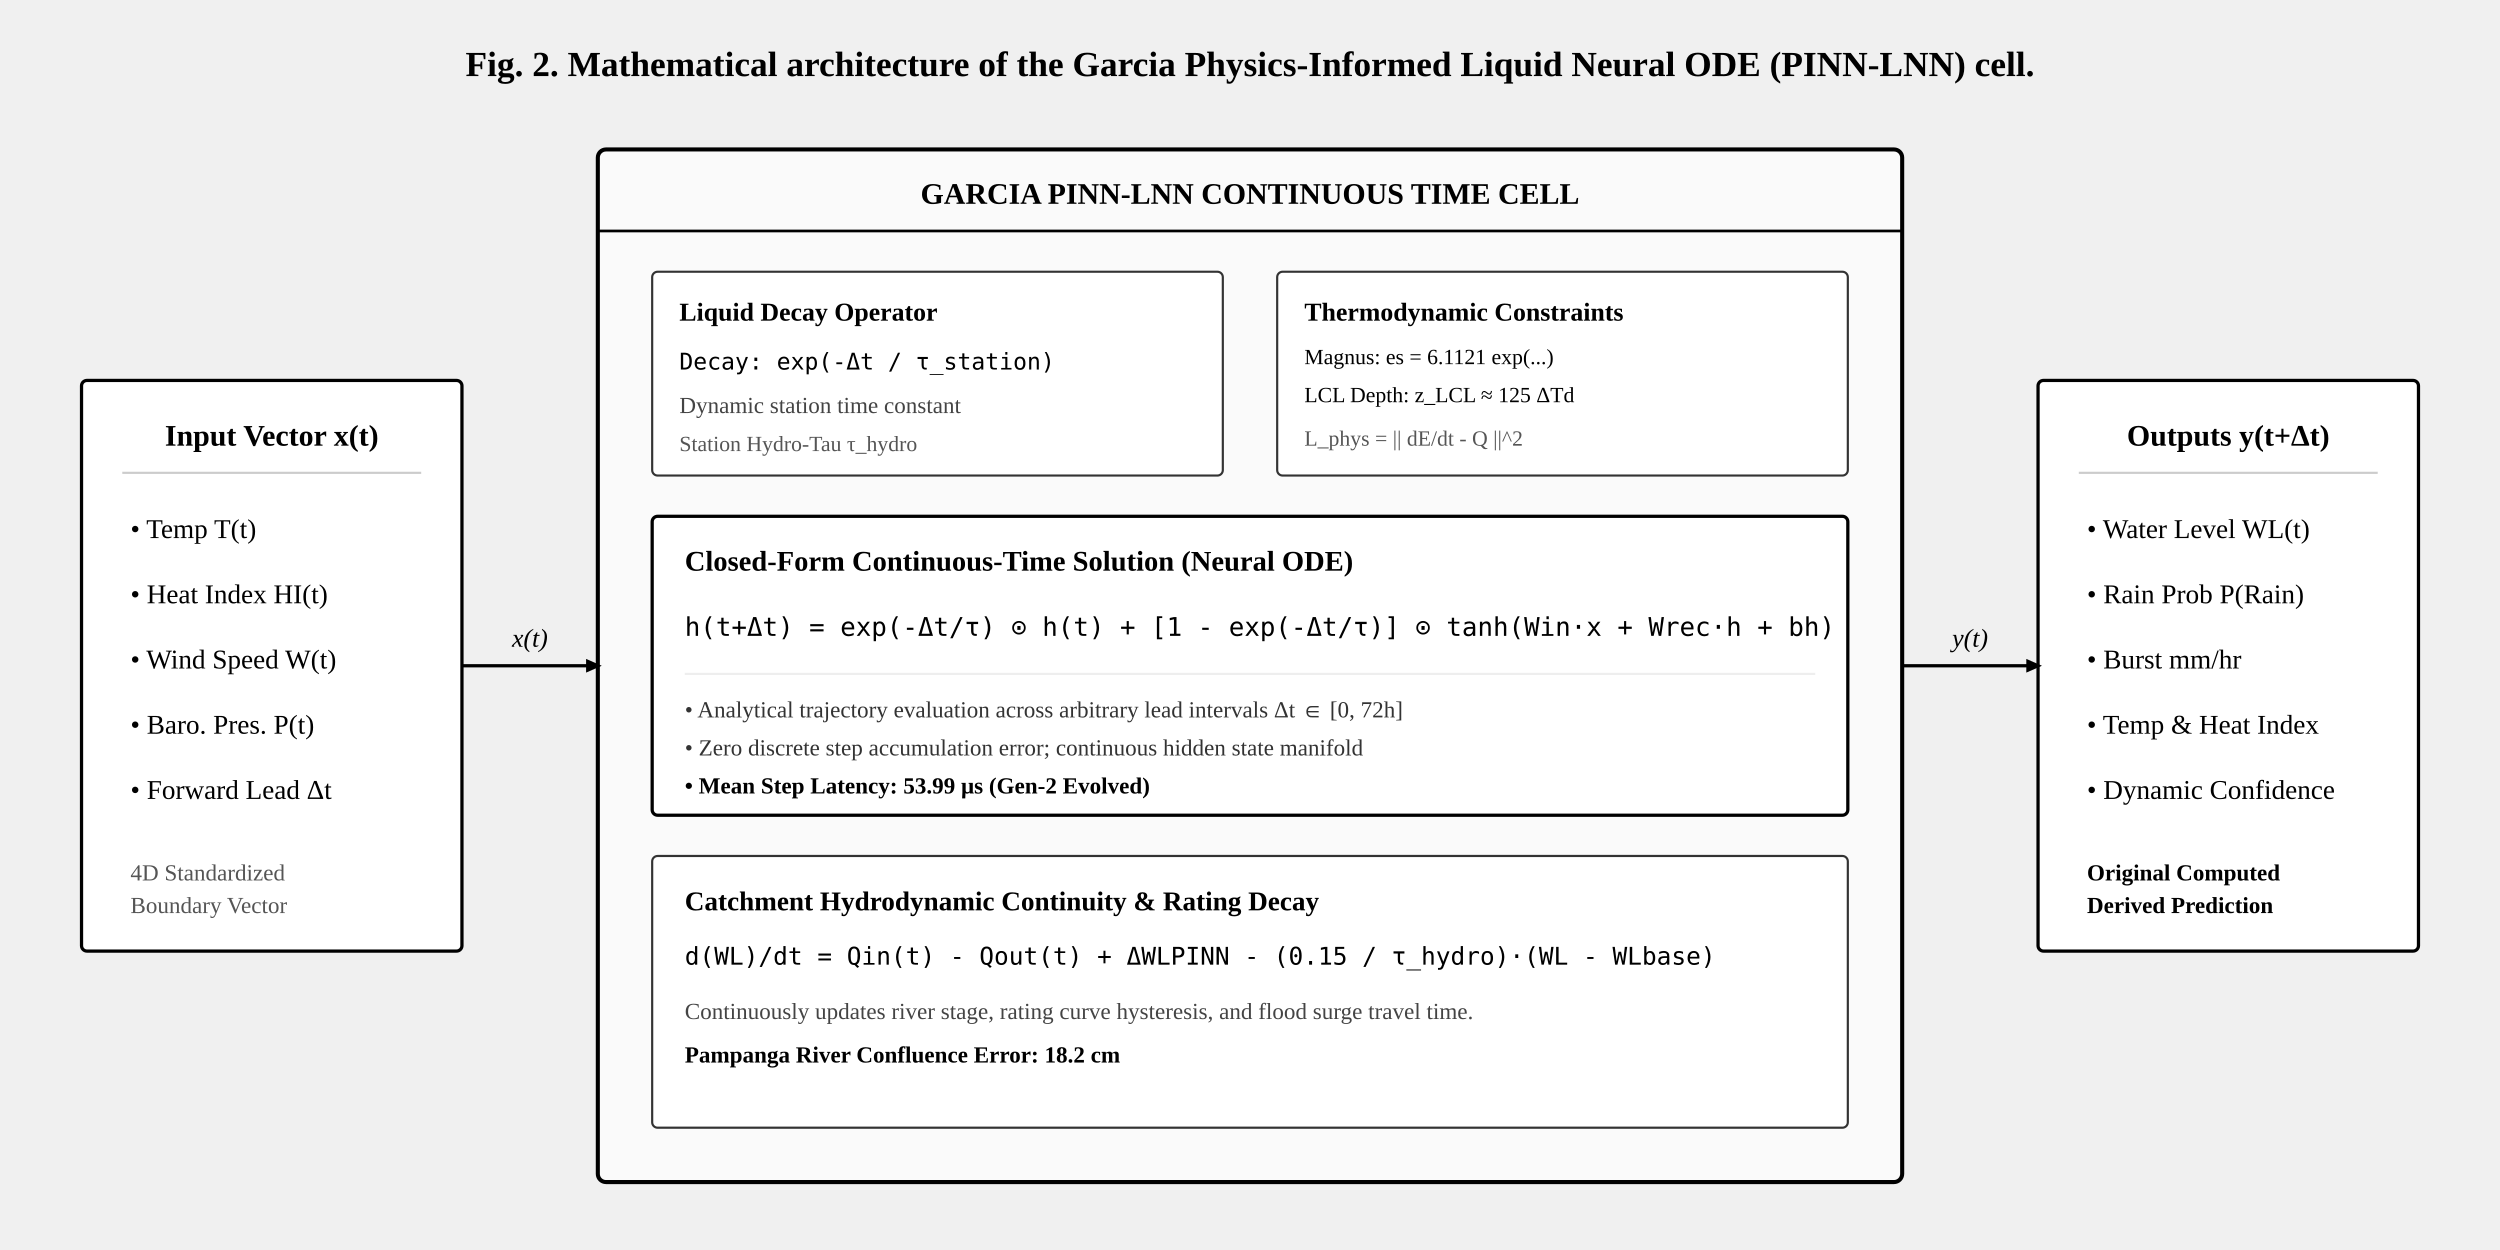
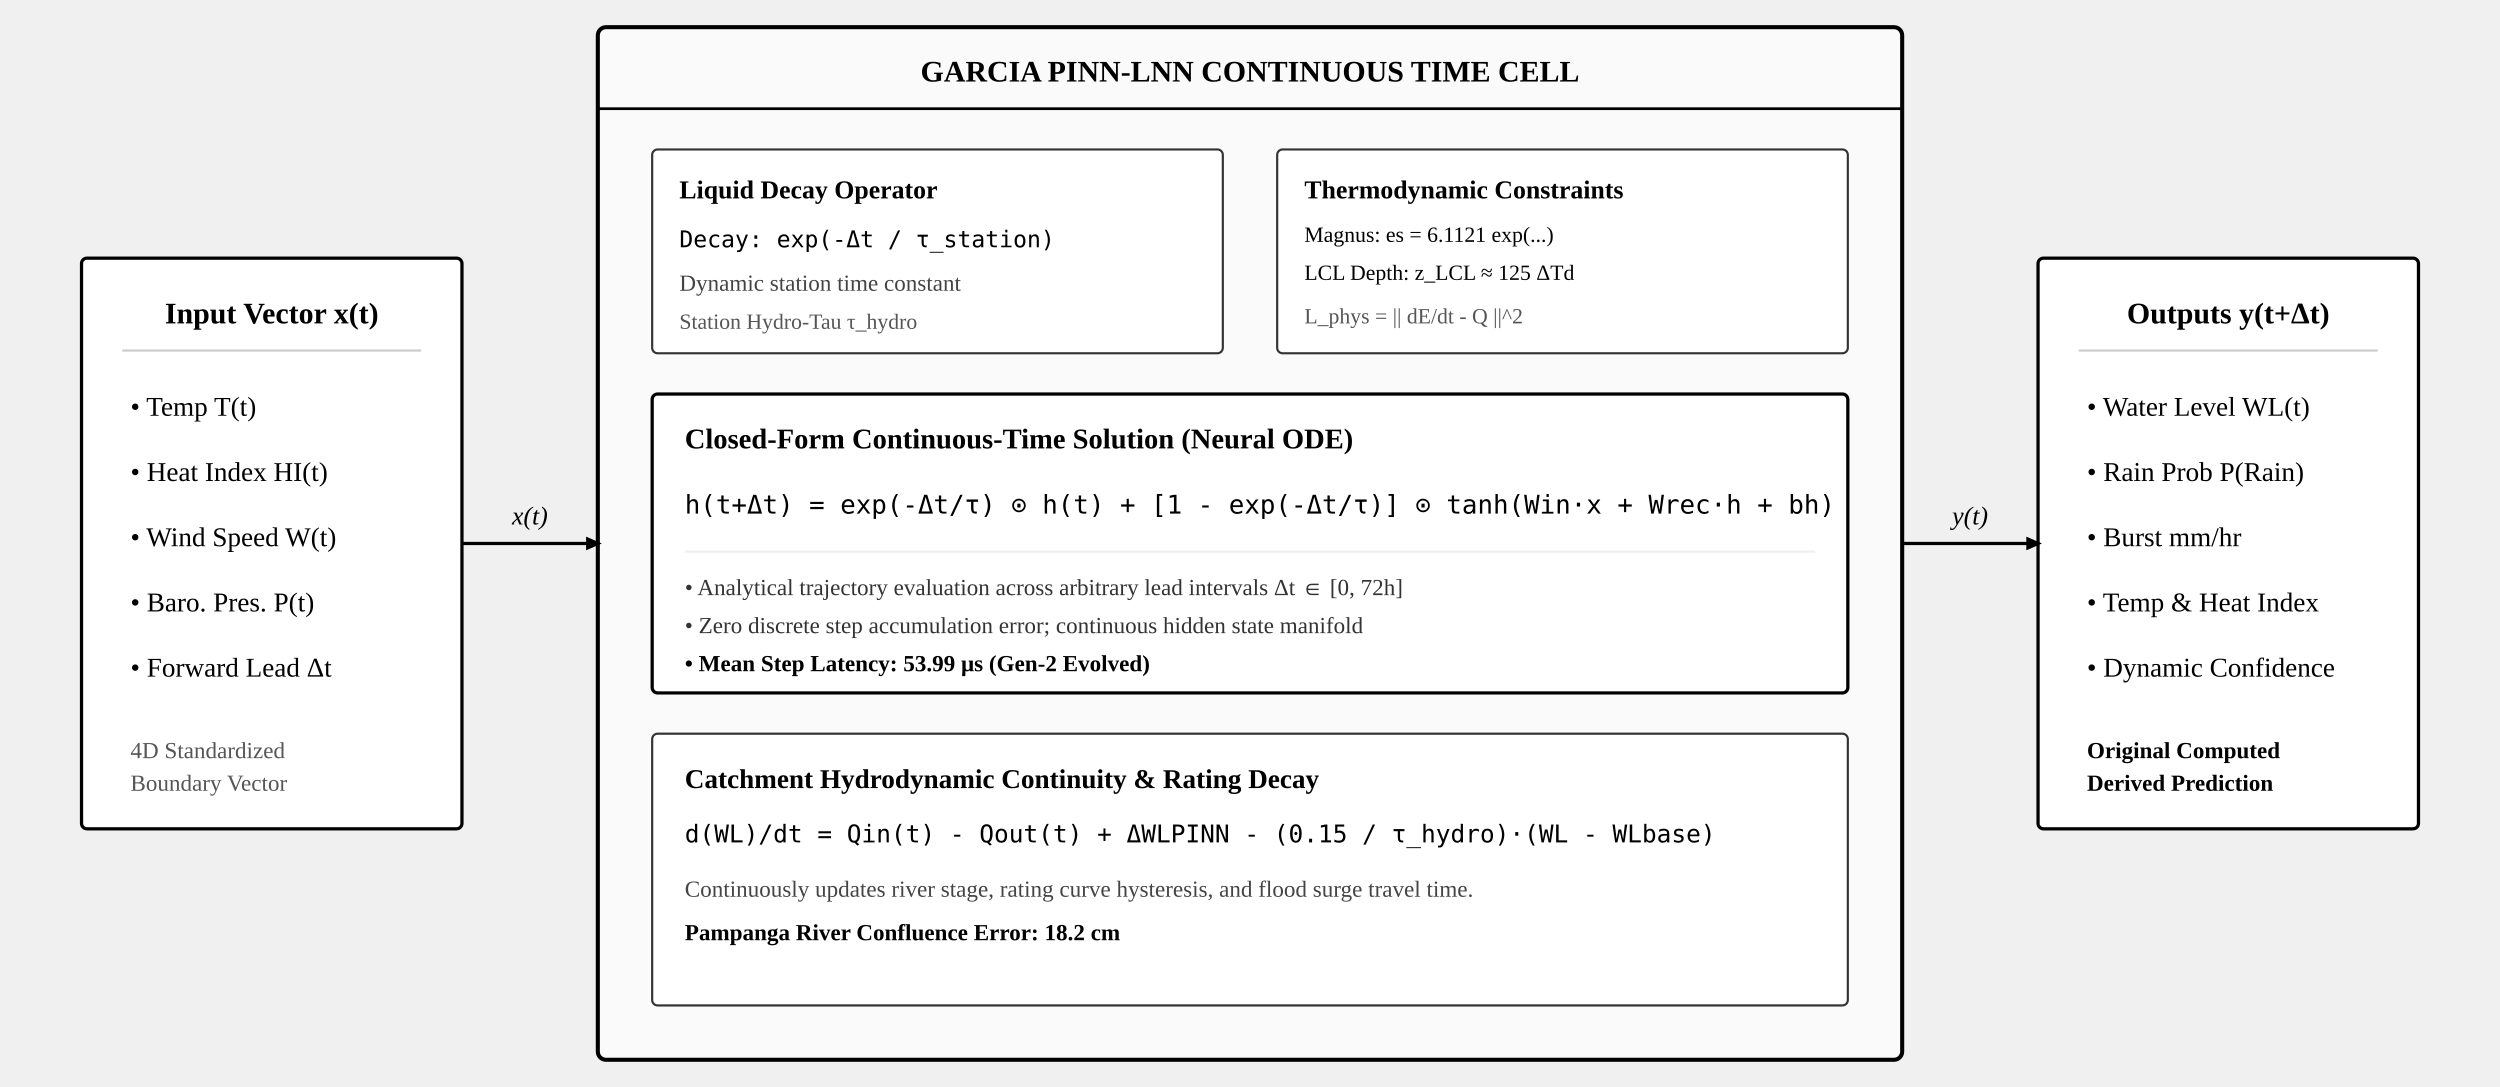
- <svg xmlns="http://www.w3.org/2000/svg" viewBox="0 0 920 460" width="100%" height="100%" style="background:#ffffff; font-family:'Times New Roman', Times, Georgia, serif;">
+ <svg xmlns="http://www.w3.org/2000/svg" viewBox="0 45 920 400" width="100%" height="100%" style="background:#ffffff; font-family:'Times New Roman', Times, Georgia, serif;">
  <defs>
    <marker id="arrow2" viewBox="0 0 10 10" refX="6" refY="5" markerWidth="6" markerHeight="6" orient="auto-start-reverse">
      <path d="M 0 1.5 L 8 5 L 0 8.5 z" fill="#000000" />
    </marker>
  </defs>
-   <text x="460" y="28" text-anchor="middle" fill="#000000" font-size="13" font-weight="bold">Fig. 2. Mathematical architecture of the Garcia Physics-Informed Liquid Neural ODE (PINN-LNN) cell.</text>
  <rect x="220" y="55" width="480" height="380" rx="3" fill="#fafafa" stroke="#000000" stroke-width="1.5" />
  <line x1="220" y1="85" x2="700" y2="85" stroke="#000000" stroke-width="1" />
  <text x="460" y="75" text-anchor="middle" fill="#000000" font-size="11" font-weight="bold">GARCIA PINN-LNN CONTINUOUS TIME CELL</text>
  <g transform="translate(30, 140)">
    <rect width="140" height="210" rx="2" fill="#ffffff" stroke="#000000" stroke-width="1.2" />
    <text x="70" y="24" text-anchor="middle" fill="#000000" font-size="11" font-weight="bold">Input Vector x(t)</text>
    <line x1="15" y1="34" x2="125" y2="34" stroke="#cccccc" stroke-width="0.8" />
    <text x="18" y="58" fill="#000000" font-size="10">• Temp T(t)</text>
    <text x="18" y="82" fill="#000000" font-size="10">• Heat Index HI(t)</text>
    <text x="18" y="106" fill="#000000" font-size="10">• Wind Speed W(t)</text>
    <text x="18" y="130" fill="#000000" font-size="10">• Baro. Pres. P(t)</text>
    <text x="18" y="154" fill="#000000" font-size="10">• Forward Lead Δt</text>
    <text x="18" y="184" fill="#555555" font-size="8.5">4D Standardized</text>
    <text x="18" y="196" fill="#555555" font-size="8.5">Boundary Vector</text>
  </g>
  <line x1="170" y1="245" x2="220" y2="245" stroke="#000000" stroke-width="1.2" marker-end="url(#arrow2)" />
  <text x="195" y="238" text-anchor="middle" fill="#000000" font-size="9.5" font-style="italic">x(t)</text>
  <g transform="translate(240, 100)">
    <rect width="210" height="75" rx="2" fill="#ffffff" stroke="#333333" stroke-width="0.8" />
    <text x="10" y="18" fill="#000000" font-size="9.5" font-weight="bold">Liquid Decay Operator</text>
    <text x="10" y="36" fill="#000000" font-size="8.5" font-family="monospace">Decay: exp(-Δt / τ_station)</text>
    <text x="10" y="52" fill="#444444" font-size="8.5">Dynamic station time constant</text>
    <text x="10" y="66" fill="#555555" font-size="8">Station Hydro-Tau τ_hydro</text>
  </g>
  <g transform="translate(470, 100)">
    <rect width="210" height="75" rx="2" fill="#ffffff" stroke="#333333" stroke-width="0.8" />
    <text x="10" y="18" fill="#000000" font-size="9.5" font-weight="bold">Thermodynamic Constraints</text>
    <text x="10" y="34" fill="#000000" font-size="8">Magnus: es = 6.1121 exp(...)</text>
    <text x="10" y="48" fill="#000000" font-size="8">LCL Depth: z_LCL ≈ 125 ΔTd</text>
    <text x="10" y="64" fill="#555555" font-size="8">L_phys = || dE/dt - Q ||^2</text>
  </g>
  <g transform="translate(240, 190)">
    <rect width="440" height="110" rx="2" fill="#ffffff" stroke="#000000" stroke-width="1.2" />
    <text x="12" y="20" fill="#000000" font-size="10.5" font-weight="bold">Closed-Form Continuous-Time Solution (Neural ODE)</text>
    <text x="12" y="44" fill="#000000" font-size="9.5" font-family="monospace">h(t+Δt) = exp(-Δt/τ) ⊙ h(t) + [1 - exp(-Δt/τ)] ⊙ tanh(Win·x + Wrec·h + bh)</text>
    <line x1="12" y1="58" x2="428" y2="58" stroke="#eeeeee" stroke-width="0.8" />
    <text x="12" y="74" fill="#333333" font-size="8.5">• Analytical trajectory evaluation across arbitrary lead intervals Δt ∈ [0, 72h]</text>
    <text x="12" y="88" fill="#333333" font-size="8.5">• Zero discrete step accumulation error; continuous hidden state manifold</text>
    <text x="12" y="102" fill="#000000" font-size="8.5" font-weight="bold">• Mean Step Latency: 53.99 μs (Gen-2 Evolved)</text>
  </g>
  <g transform="translate(240, 315)">
    <rect width="440" height="100" rx="2" fill="#ffffff" stroke="#333333" stroke-width="0.8" />
    <text x="12" y="20" fill="#000000" font-size="10" font-weight="bold">Catchment Hydrodynamic Continuity &amp; Rating Decay</text>
    <text x="12" y="40" fill="#000000" font-size="9" font-family="monospace">d(WL)/dt = Qin(t) - Qout(t) + ΔWLPINN - (0.15 / τ_hydro)·(WL - WLbase)</text>
    <text x="12" y="60" fill="#444444" font-size="8.5">Continuously updates river stage, rating curve hysteresis, and flood surge travel time.</text>
    <text x="12" y="76" fill="#000000" font-size="8.5" font-weight="bold">Pampanga River Confluence Error: 18.2 cm</text>
  </g>
  <g transform="translate(750, 140)">
    <rect width="140" height="210" rx="2" fill="#ffffff" stroke="#000000" stroke-width="1.2" />
    <text x="70" y="24" text-anchor="middle" fill="#000000" font-size="11" font-weight="bold">Outputs y(t+Δt)</text>
    <line x1="15" y1="34" x2="125" y2="34" stroke="#cccccc" stroke-width="0.8" />
    <text x="18" y="58" fill="#000000" font-size="10">• Water Level WL(t)</text>
    <text x="18" y="82" fill="#000000" font-size="10">• Rain Prob P(Rain)</text>
    <text x="18" y="106" fill="#000000" font-size="10">• Burst mm/hr</text>
    <text x="18" y="130" fill="#000000" font-size="10">• Temp &amp; Heat Index</text>
    <text x="18" y="154" fill="#000000" font-size="10">• Dynamic Confidence</text>
    <text x="18" y="184" fill="#000000" font-size="8.5" font-weight="bold">Original Computed</text>
    <text x="18" y="196" fill="#000000" font-size="8.5" font-weight="bold">Derived Prediction</text>
  </g>
  <line x1="700" y1="245" x2="750" y2="245" stroke="#000000" stroke-width="1.2" marker-end="url(#arrow2)" />
  <text x="725" y="238" text-anchor="middle" fill="#000000" font-size="9.5" font-style="italic">y(t)</text>
</svg>
